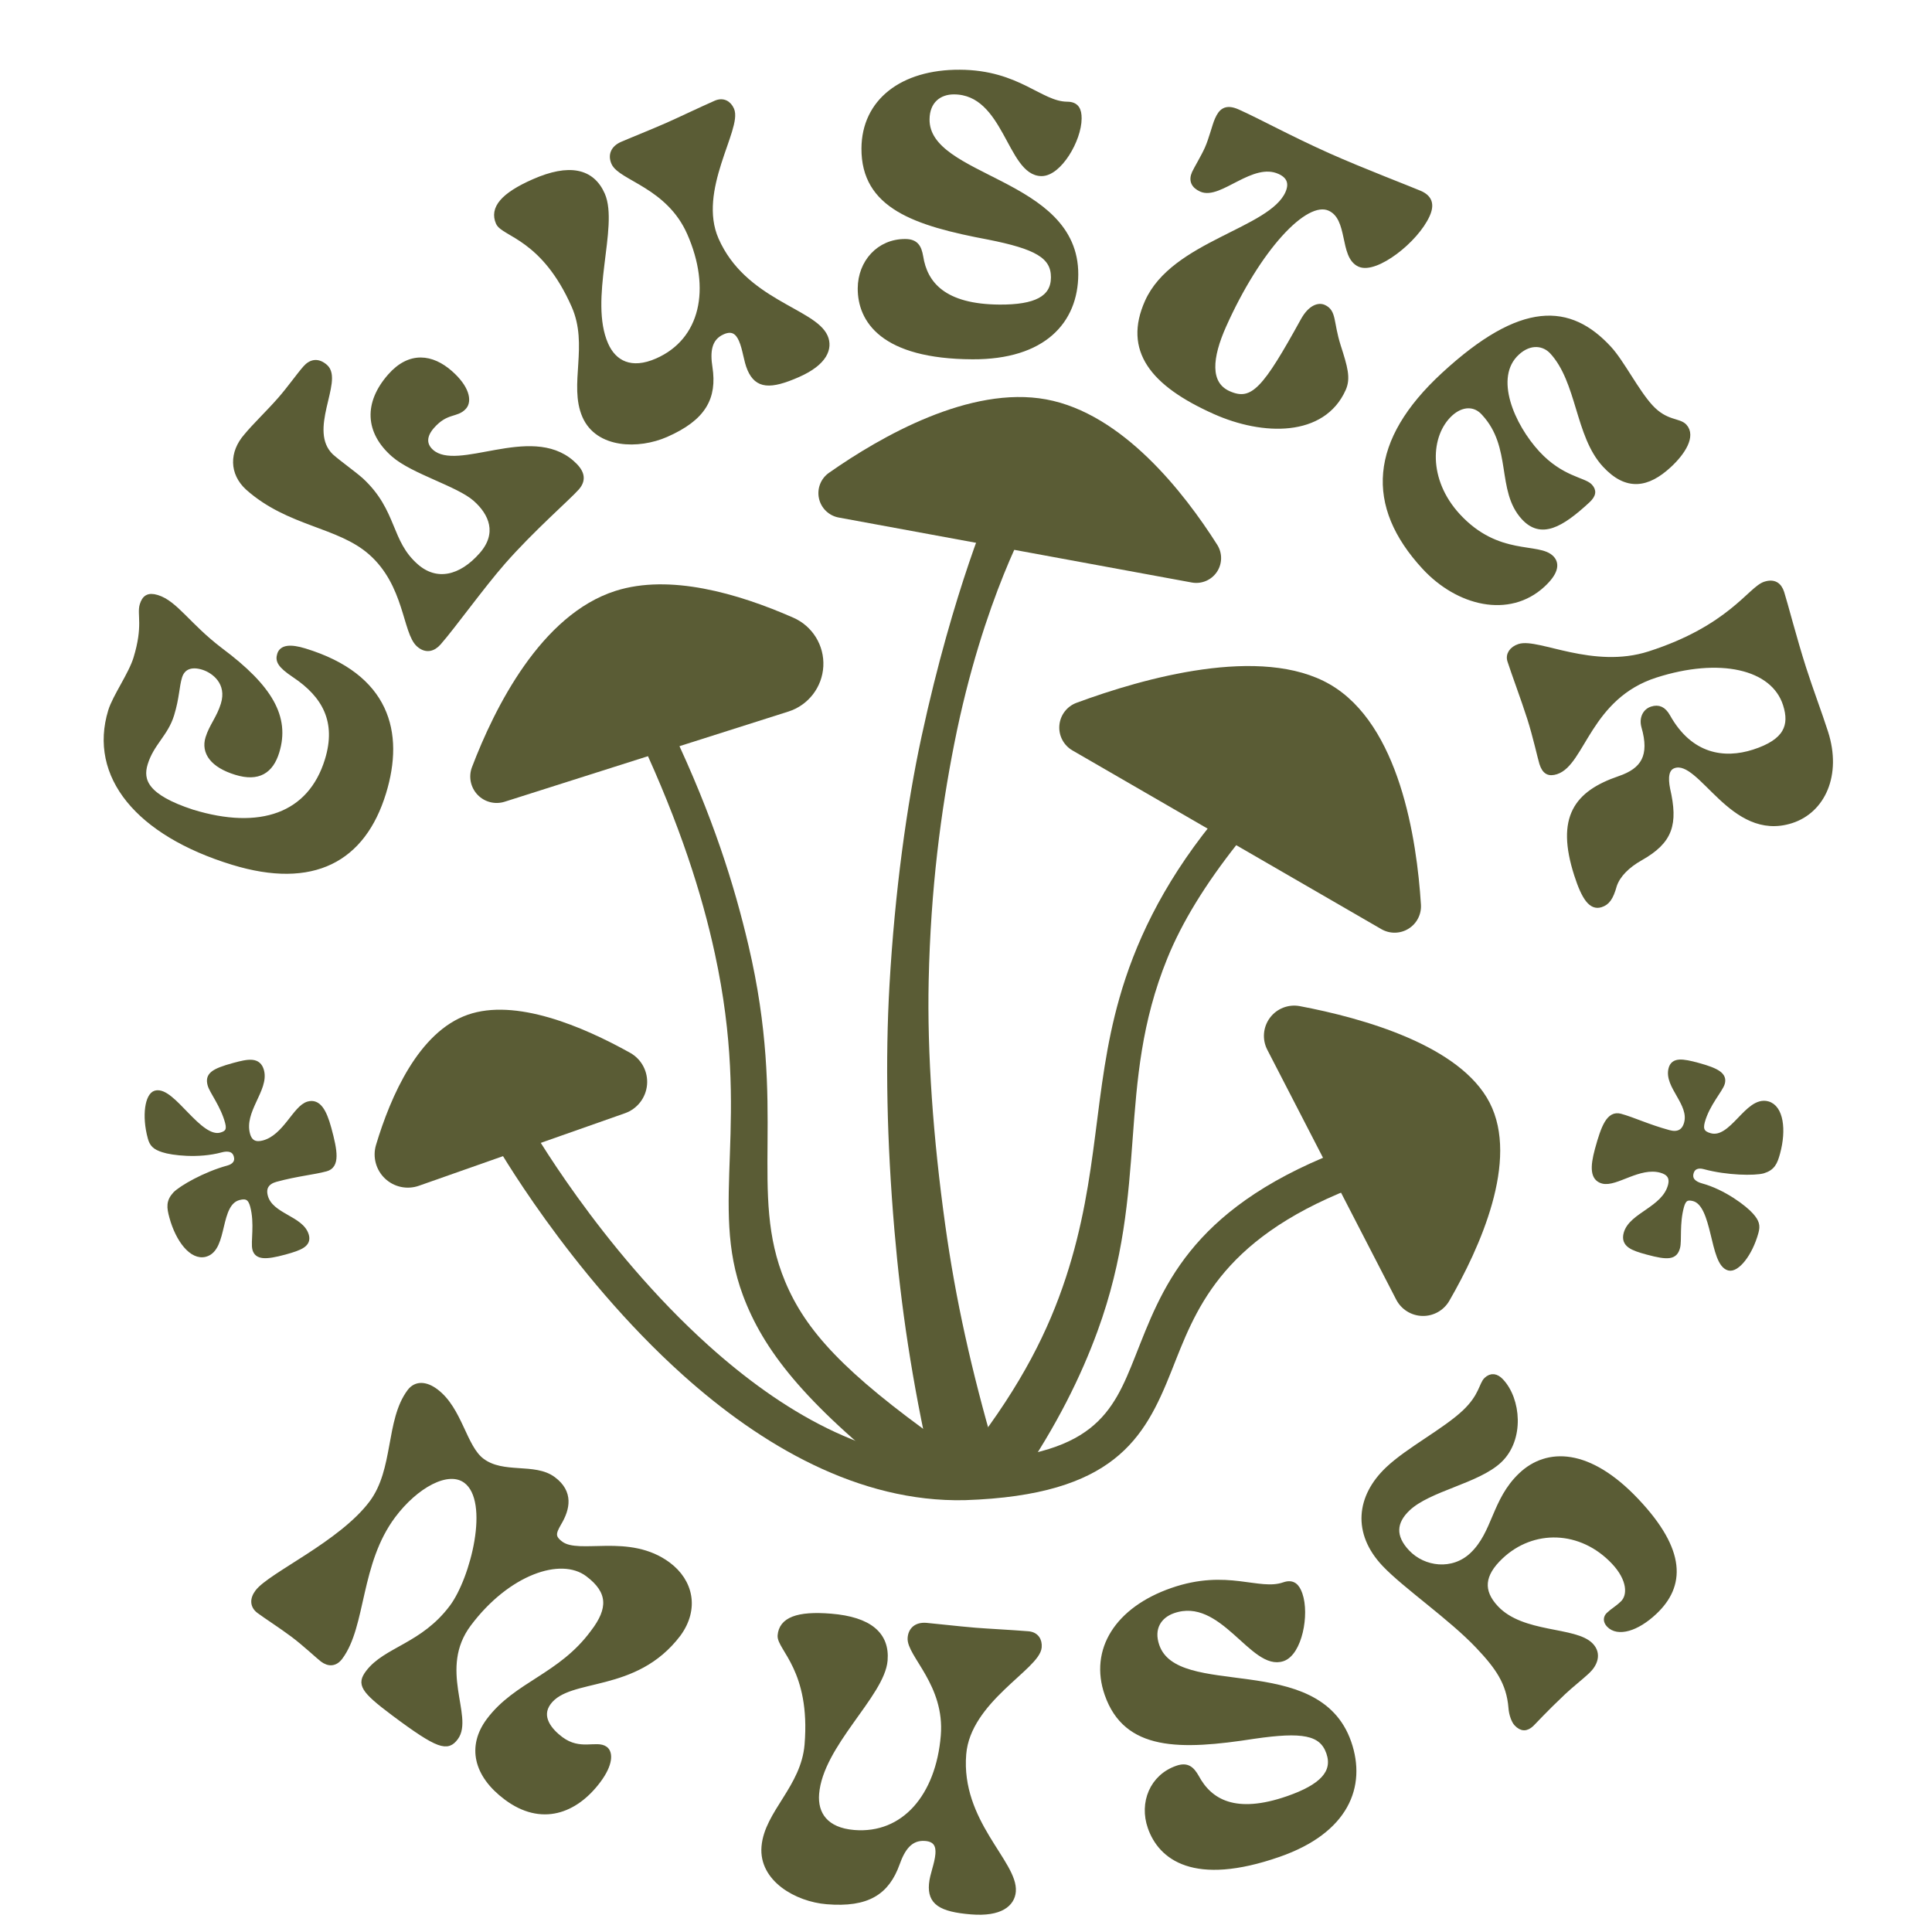
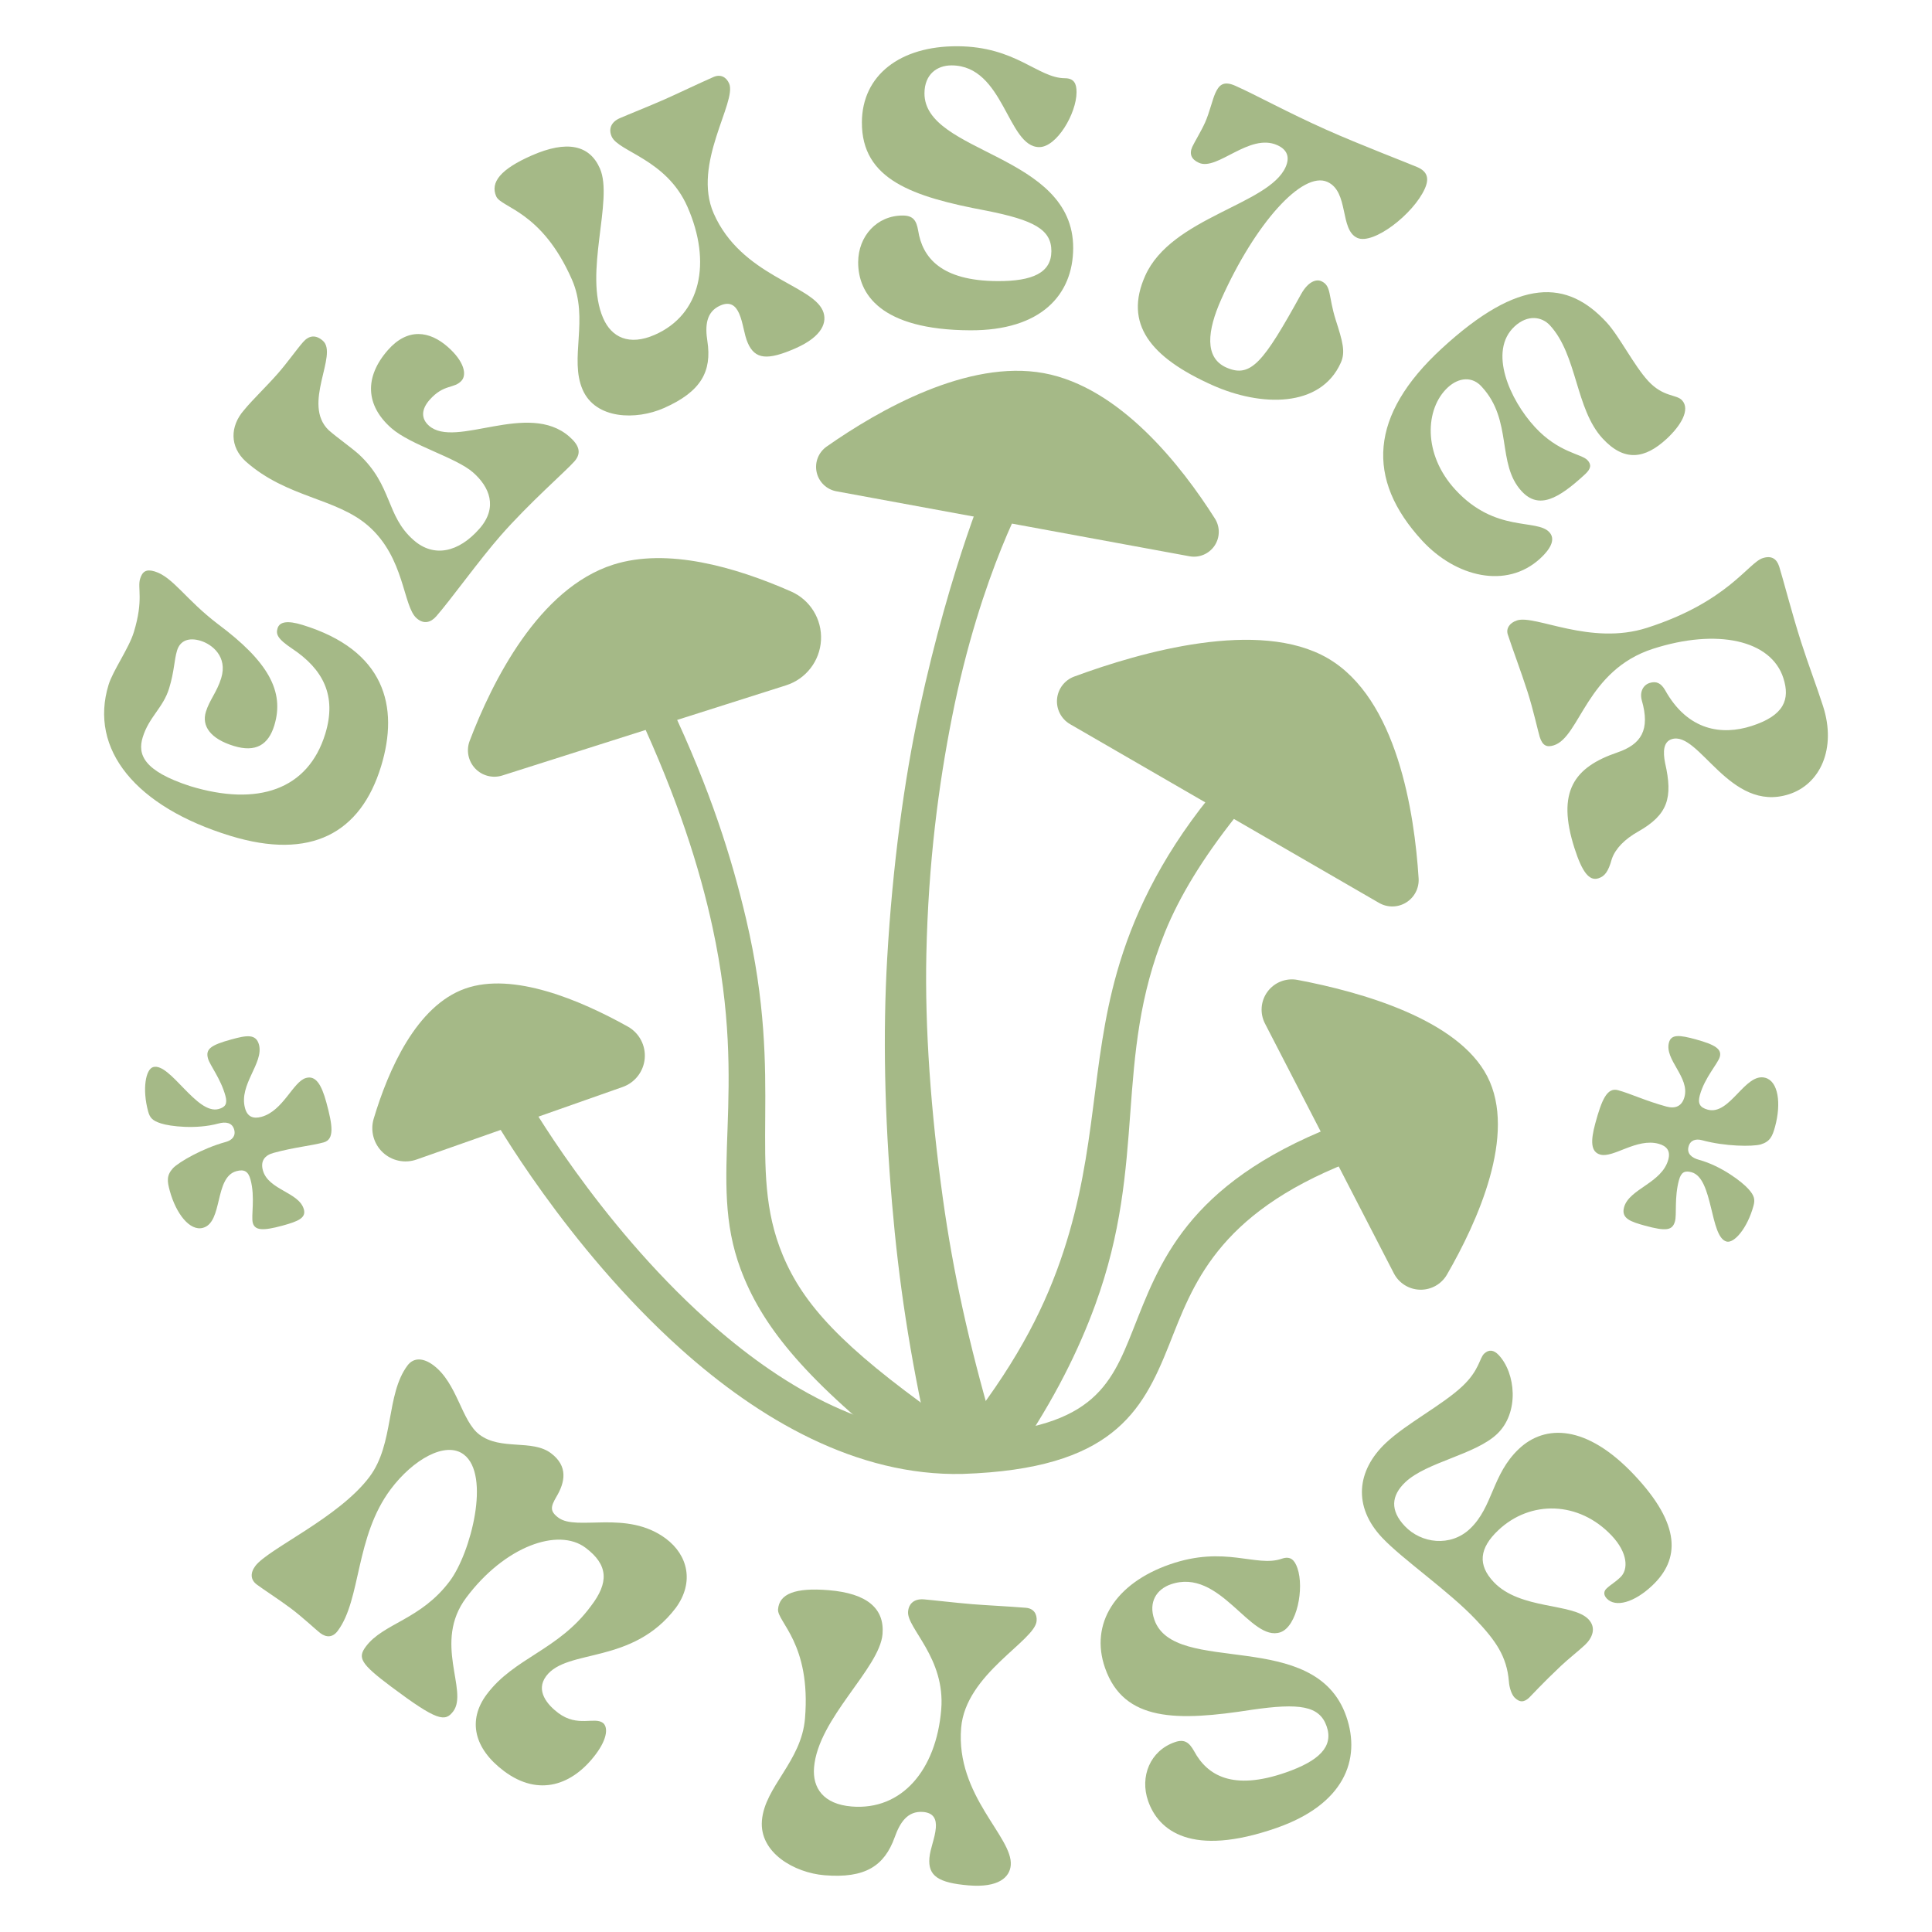
<svg xmlns="http://www.w3.org/2000/svg" width="100%" height="100%" viewBox="0 0 350 350" version="1.1" xml:space="preserve" style="fill-rule:evenodd;clip-rule:evenodd;stroke-linejoin:round;stroke-miterlimit:2;">
  <g id="Expanded--USE-THIS-">
-     <g id="Text">
-       <path d="M34.839,147.158c-8.44,-2.75 -9.516,-5.729 -8.566,-8.833c1.138,-3.709 3.701,-5.325 4.79,-8.883c0.95,-3.103 0.902,-5.105 1.435,-6.846c0.556,-1.817 2.144,-2.407 4.267,-1.757c2.046,0.626 4.934,2.835 3.728,6.772c-0.763,2.491 -2.128,3.977 -2.777,6.096c-0.788,2.572 0.82,4.885 5.056,6.182c4.009,1.228 6.275,-0.23 7.341,-3.71c1.9,-6.205 -1.16,-11.611 -10.188,-18.349c-5.851,-4.439 -8.152,-8.538 -11.479,-9.557c-1.588,-0.486 -2.25,0.056 -2.644,1.343c-0.51,1.665 0.669,3.763 -1.139,9.666c-0.905,2.95 -3.784,6.951 -4.572,9.524c-3.595,11.74 4.97,22.136 22.077,27.375c14.538,4.452 23.574,-0.472 27.285,-12.59c3.336,-10.897 0.661,-21.068 -14.256,-25.636c-2.647,-0.81 -4.118,-0.599 -4.489,0.612c-0.324,1.059 -0.079,1.879 2.668,3.714c5.505,3.671 8.105,8.44 5.974,15.402c-3.108,10.15 -12.256,13.227 -24.511,9.475Z" style="fill:#5a5c35;fill-rule:nonzero;stroke:#5a5c35;stroke-width:1px;" />
-       <path d="M44.64,79.032c-2.608,2.974 -2.59,6.676 0.275,9.293c7.445,6.633 16.415,6.602 22.25,11.718c6.61,5.796 6.231,14.518 8.728,16.708c1.306,1.145 2.572,0.781 3.563,-0.35c2.61,-2.976 7.796,-10.212 11.661,-14.62c5.22,-5.953 11.851,-11.714 13.364,-13.439c1.408,-1.607 0.754,-3.022 -0.913,-4.483c-7.495,-6.573 -20.606,2.252 -25.429,-1.977c-1.489,-1.306 -1.376,-2.996 0.085,-4.663c2.612,-2.979 4.473,-1.978 5.83,-3.525c0.939,-1.071 0.501,-3.454 -2.533,-6.114c-3.271,-2.868 -7.237,-3.504 -10.836,0.601c-4.281,4.882 -4.053,10.021 0.645,14.141c3.511,3.081 11.682,5.294 14.779,8.009c2.977,2.611 4.568,6.323 1.173,10.195c-3.76,4.288 -8.239,5.312 -11.931,2.075c-5.062,-4.439 -3.79,-9.854 -9.942,-15.565c-1.606,-1.408 -3.837,-2.943 -5.443,-4.351c-4.909,-4.726 1.8,-13.699 -1.057,-16.204c-1.31,-1.148 -2.532,-0.955 -3.576,0.236c-1.202,1.37 -2.844,3.723 -4.567,5.688c-2.141,2.442 -4.573,4.735 -6.126,6.627Z" style="fill:#5a5c35;fill-rule:nonzero;stroke:#5a5c35;stroke-width:1px;" />
-       <path d="M96.735,32.924c-5.644,2.481 -7.534,4.869 -6.42,7.405c0.924,2.101 8.237,2.604 13.715,15.067c3.154,7.173 -0.533,14.328 1.951,19.979c2.358,5.364 9.686,5.513 14.681,3.317c6.815,-2.996 8.737,-6.692 7.909,-12.118c-0.429,-2.749 -0.265,-5.327 2.345,-6.475c1.813,-0.797 2.797,0.067 3.402,1.443c0.762,1.733 0.875,3.759 1.576,5.353c1.306,2.971 3.562,3.189 8.632,0.961c4.925,-2.165 5.835,-4.813 4.943,-6.842c-2.068,-4.705 -14.785,-6.29 -19.756,-17.595c-3.95,-8.987 4.262,-20.207 2.797,-23.541c-0.51,-1.16 -1.545,-1.743 -2.849,-1.169c-2.754,1.211 -6.753,3.131 -8.782,4.023c-2.892,1.271 -6.865,2.855 -8.17,3.429c-1.667,0.733 -2.051,2.026 -1.477,3.33c1.21,2.754 9.937,4.106 13.729,12.731c4.428,10.074 2.434,19.511 -5.904,23.177c-4.713,2.072 -7.858,0.428 -9.355,-2.979c-3.602,-8.193 1.914,-21.426 -0.602,-27.15c-1.879,-4.275 -5.985,-5.151 -12.365,-2.346Z" style="fill:#5a5c35;fill-rule:nonzero;stroke:#5a5c35;stroke-width:1px;" />
-       <path d="M173.878,13.131c-10.449,-0.049 -17.277,5.292 -17.317,13.765c-0.049,10.373 9.111,13.505 22.561,16.024c8.545,1.704 11.785,3.382 11.766,7.341c-0.019,3.88 -3.353,5.448 -9.768,5.418c-10.217,-0.049 -13.602,-4.262 -14.369,-9.175c-0.309,-1.744 -0.858,-2.697 -2.756,-2.706c-4.746,-0.022 -8.086,3.763 -8.109,8.435c-0.027,5.698 3.976,12.281 20.281,12.358c12.91,0.062 18.632,-6.475 18.672,-14.865c0.082,-17.184 -26.994,-17.075 -26.942,-28.082c0.016,-3.405 2.242,-5.057 4.935,-5.044c9.504,0.045 10.067,14.776 15.849,14.804c3.165,0.011 6.749,-6.063 6.767,-9.939c0.008,-1.582 -0.463,-2.533 -2.121,-2.541c-4.904,-0.033 -8.837,-5.742 -19.449,-5.793Z" style="fill:#5a5c35;fill-rule:nonzero;stroke:#5a5c35;stroke-width:1px;" />
-       <path d="M240.88,37.704c3.975,1.777 2.184,8.696 5.436,10.149c2.891,1.293 10.162,-4.305 12.227,-8.926c0.839,-1.876 0.431,-3.098 -1.304,-3.873c-1.301,-0.581 -10.558,-4.122 -16.557,-6.803c-7.153,-3.197 -12.637,-6.244 -16.465,-7.955c-2.24,-1.001 -3.013,-0.048 -3.658,1.396c-0.484,1.082 -1.05,3.513 -1.825,5.248c-0.679,1.518 -2.002,3.702 -2.325,4.425c-0.582,1.302 -0.15,2.275 1.223,2.889c3.323,1.485 9.116,-5.467 14.172,-3.207c1.805,0.806 2.325,2.166 1.517,3.974c-3.069,6.868 -20.685,9.056 -25.435,19.683c-3.877,8.675 0.853,14.767 12.195,19.836c8.746,3.909 19.561,4.157 23.244,-4.084c0.872,-1.952 0.33,-3.843 -0.94,-7.793c-1.357,-4.336 -0.726,-6.136 -2.605,-6.975c-0.868,-0.388 -2.34,-0.005 -3.655,2.356c-6.803,12.312 -9.084,15.282 -13.565,13.279c-3.976,-1.776 -3.443,-6.656 -0.89,-12.367c6.171,-13.808 14.729,-23.255 19.21,-21.252Z" style="fill:#5a5c35;fill-rule:nonzero;stroke:#5a5c35;stroke-width:1px;" />
-       <path d="M258.067,102.705c6.067,6.575 15.272,8.853 21.38,3.217c2.213,-2.042 2.671,-3.649 1.651,-4.755c-2.308,-2.502 -9.761,0.174 -17.008,-7.681c-5.959,-6.459 -5.509,-14.737 -1.378,-18.549c2.038,-1.88 4.508,-2.005 6.168,-0.09c5.631,6.115 2.633,13.944 7.196,18.89c3.114,3.375 6.664,1.391 11.489,-3.061c1.165,-1.074 1.138,-1.804 0.441,-2.56c-1.074,-1.164 -5.215,-1.329 -9.51,-5.984c-4.563,-4.945 -8.519,-13.79 -3.687,-18.249c2.387,-2.202 4.948,-1.764 6.397,-0.193c4.989,5.415 4.601,15.144 9.54,20.497c3.973,4.305 7.694,3.672 11.59,0.078c2.557,-2.36 4.357,-5.313 2.8,-7c-1.02,-1.105 -3.395,-0.53 -6.133,-3.497c-2.577,-2.793 -5.221,-8.108 -7.53,-10.61c-7.086,-7.681 -15.733,-8.307 -29.933,4.795c-12.975,11.972 -13.78,23.58 -3.473,34.752Z" style="fill:#5a5c35;fill-rule:nonzero;stroke:#5a5c35;stroke-width:1px;" />
-       <path d="M322.743,107.399c-0.459,-1.432 -1.403,-2.044 -2.983,-1.537c-2.634,0.844 -6.344,7.937 -20.969,12.627c-10.252,3.288 -20.227,-2.409 -23.544,-1.346c-1.357,0.435 -2.02,1.479 -1.681,2.535c0.749,2.337 2.425,6.786 3.583,10.397c1.04,3.243 1.945,7.361 2.211,8.191c0.508,1.584 1.281,1.919 2.562,1.508c4.75,-1.523 5.862,-13.609 17.999,-17.501c11.534,-3.699 21.35,-1.606 23.576,5.333c1.233,3.847 0.174,6.765 -5.782,8.675c-5.352,1.716 -11.527,0.868 -15.625,-6.468c-0.76,-1.331 -1.631,-1.716 -2.837,-1.329c-1.131,0.362 -1.821,1.58 -1.414,3.111c1.564,5.396 -0.093,8.004 -4.442,9.481c-7.791,2.665 -11.043,7.043 -7.734,17.363c1.378,4.296 2.661,5.963 4.319,5.431c1.131,-0.363 1.791,-1.156 2.444,-3.527c0.647,-1.871 2.344,-3.578 4.738,-4.927c5.419,-3.067 6.355,-6.109 4.902,-12.455c-0.403,-2.034 -0.31,-3.818 1.198,-4.301c4.978,-1.587 10.462,13.439 21.242,9.982c5.653,-1.813 8.649,-8.257 6.185,-15.941c-1.161,-3.619 -2.645,-7.469 -3.975,-11.617c-1.669,-5.205 -3.369,-11.8 -3.973,-13.685Z" style="fill:#5a5c35;fill-rule:nonzero;stroke:#5a5c35;stroke-width:1px;" />
-       <path d="M42.846,209.404c0.314,1.149 -0.381,1.914 -1.526,2.226c-4.201,1.145 -8.452,3.614 -9.542,4.73c-1.202,1.311 -1.085,2.344 -0.607,4.098c1.145,4.201 3.651,7.374 6.019,6.729c3.666,-0.999 2.015,-9.165 6.063,-10.268c1.452,-0.396 2.153,0.069 2.548,1.521c0.875,3.208 0.083,6.624 0.416,7.846c0.374,1.375 1.798,1.479 5.378,0.503c2.903,-0.791 4.291,-1.416 3.875,-2.943c-0.853,-3.132 -6.45,-3.494 -7.428,-7.084c-0.458,-1.68 0.327,-2.714 1.931,-3.152c3.819,-1.04 6.79,-1.276 9.082,-1.901c1.986,-0.541 1.626,-3.065 0.483,-7.26c-0.875,-3.21 -1.909,-4.895 -3.666,-4.416c-2.367,0.645 -4.118,5.963 -8.09,7.046c-1.451,0.395 -2.536,0.027 -2.972,-1.574c-1.166,-4.277 3.438,-8.156 2.523,-11.515c-0.541,-1.985 -2.263,-1.68 -4.936,-0.951c-3.886,1.059 -4.754,1.787 -4.297,3.467c0.334,1.223 2.305,3.64 3.159,6.771c0.395,1.451 -0.015,2.055 -1.237,2.389c-3.971,1.082 -8.782,-8.438 -11.837,-7.605c-1.375,0.374 -2.028,3.999 -0.925,8.047c0.313,1.145 0.785,1.673 2.312,2.16c1.624,0.539 6.378,1.123 10.426,0.02c1.299,-0.354 2.494,-0.186 2.848,1.116Z" style="fill:#5a5c35;fill-rule:nonzero;stroke:#5a5c35;stroke-width:1px;" />
-       <path d="M87.296,264.664c-3.295,-2.471 -4.001,-9.321 -8.37,-12.589c-1.775,-1.328 -3.548,-1.469 -4.685,0.051c-3.932,5.256 -2.369,14.136 -6.874,20.159c-5.548,7.417 -18.366,13.053 -20.69,16.16c-0.948,1.267 -0.884,2.502 0.258,3.356c1.267,0.948 4.008,2.702 6.159,4.311c2.153,1.611 4.707,4.015 5.341,4.49c1.142,0.854 2.266,0.805 3.166,-0.398c4.265,-5.702 3.138,-17.022 9.59,-25.646c4.032,-5.391 9.936,-8.787 13.234,-6.32c4.947,3.701 1.275,17.866 -2.52,22.939c-5.264,7.038 -12.025,7.613 -15.2,11.857c-1.516,2.027 -1.024,3.087 4.614,7.305c8.303,6.21 9.743,6.399 11.212,4.435c2.796,-3.738 -3.723,-12.468 2.347,-20.582c6.973,-9.322 16.664,-12.754 21.612,-9.053c4.181,3.128 4.245,6.341 0.956,10.606c-5.866,7.974 -13.871,9.305 -18.849,15.959c-3.507,4.688 -2.316,9.827 3.133,13.903c6.34,4.743 12.461,2.505 16.632,-3.07c2.228,-2.979 2.163,-5.006 1.276,-5.669c-1.523,-1.139 -4.577,0.829 -8.063,-1.779c-1.965,-1.47 -4.201,-4.032 -2.209,-6.696c3.796,-5.073 15.612,-1.97 23.502,-12.385c3.347,-4.607 2.184,-9.527 -1.81,-12.515c-7.092,-5.305 -16.131,-1.29 -19.493,-3.805c-1.586,-1.187 -1.366,-2.01 -0.37,-3.738c1.596,-2.665 2.192,-5.577 -0.971,-7.943c-3.423,-2.561 -9.058,-0.449 -12.928,-3.343Z" style="fill:#5a5c35;fill-rule:nonzero;stroke:#5a5c35;stroke-width:1px;" />
-       <path d="M150.545,292.831c-6.144,-0.508 -8.944,0.691 -9.172,3.452c-0.189,2.288 6.001,6.214 4.881,19.782c-0.645,7.809 -7.295,12.343 -7.803,18.496c-0.482,5.839 5.89,9.46 11.327,9.909c7.42,0.613 10.871,-1.722 12.728,-6.886c0.932,-2.622 2.304,-4.811 5.146,-4.576c1.973,0.163 2.428,1.391 2.304,2.889c-0.156,1.887 -1.022,3.722 -1.165,5.457c-0.267,3.234 1.613,4.501 7.132,4.957c5.362,0.443 7.423,-1.452 7.606,-3.661c0.422,-5.121 -10.004,-12.573 -8.988,-24.881c0.808,-9.784 13.374,-15.737 13.673,-19.366c0.104,-1.262 -0.528,-2.268 -1.948,-2.385c-2.998,-0.247 -7.428,-0.464 -9.638,-0.647c-3.148,-0.26 -7.395,-0.759 -8.816,-0.876c-1.816,-0.15 -2.769,0.804 -2.886,2.224c-0.247,2.998 6.782,8.344 6.006,17.733c-0.905,10.967 -7.154,18.315 -16.231,17.566c-5.131,-0.424 -7.113,-3.367 -6.807,-7.076c0.736,-8.92 11.891,-17.926 12.405,-24.158c0.384,-4.654 -2.808,-7.38 -9.754,-7.953Z" style="fill:#5a5c35;fill-rule:nonzero;stroke:#5a5c35;stroke-width:1px;" />
-       <path d="M212.344,288.155c-9.868,3.436 -14.525,10.748 -11.739,18.749c3.411,9.797 13.092,9.697 26.612,7.589c8.624,-1.243 12.238,-0.74 13.54,2.999c1.276,3.665 -1.345,6.254 -7.403,8.364c-9.649,3.359 -14.245,0.515 -16.607,-3.861c-0.871,-1.541 -1.707,-2.257 -3.499,-1.632c-4.482,1.56 -6.37,6.242 -4.834,10.654c1.874,5.382 7.842,10.254 23.241,4.892c12.191,-4.245 15.407,-12.315 12.648,-20.239c-5.65,-16.228 -31.141,-7.1 -34.761,-17.495c-1.119,-3.216 0.428,-5.515 2.971,-6.401c8.976,-3.125 14.417,10.576 19.878,8.675c2.988,-1.044 4.342,-7.965 3.068,-11.626c-0.521,-1.494 -1.281,-2.234 -2.848,-1.689c-4.634,1.603 -10.245,-2.469 -20.267,1.021Z" style="fill:#5a5c35;fill-rule:nonzero;stroke:#5a5c35;stroke-width:1px;" />
-       <path d="M266.713,281.716c-3.512,3.318 -8.814,2.665 -11.805,-0.5c-2.67,-2.826 -2.483,-5.51 0.108,-7.957c3.856,-3.645 12.634,-4.964 16.606,-8.717c4.082,-3.862 3.39,-11.043 0.293,-14.32c-0.869,-0.92 -1.761,-1.058 -2.624,-0.243c-0.862,0.815 -0.868,2.996 -3.916,5.876c-3.627,3.427 -10.161,6.774 -13.903,10.309c-5.296,5.005 -5.981,11.527 -0.654,17.165c3.757,3.975 12.046,9.635 16.994,14.871c3.534,3.74 5.581,6.598 5.957,11.145c0.077,1.234 0.547,2.423 0.982,2.884c0.925,0.978 1.765,0.946 2.686,0.076c0.46,-0.435 2.26,-2.449 5.765,-5.761c1.322,-1.249 3.263,-2.77 4.356,-3.804c1.324,-1.251 2.105,-3.077 0.637,-4.631c-2.828,-2.992 -12.387,-1.692 -17.172,-6.755c-2.936,-3.108 -2.626,-6.124 0.828,-9.388c5.814,-5.494 14.603,-5.303 20.53,0.969c2.942,3.113 3.08,6.142 1.584,7.557c-1.094,1.033 -1.66,1.241 -2.523,2.057c-0.461,0.435 -0.592,1.104 0.059,1.793c1.574,1.665 4.958,0.75 8.239,-2.351c5.002,-4.726 5.294,-10.981 -3.299,-20.076c-8.643,-9.146 -16.143,-9.136 -20.858,-4.681c-4.893,4.624 -4.668,10.511 -8.87,14.482Z" style="fill:#5a5c35;fill-rule:nonzero;stroke:#5a5c35;stroke-width:1px;" />
-       <path d="M306.321,212.459c0.313,-1.149 1.299,-1.456 2.445,-1.144c4.201,1.145 9.116,1.174 10.623,0.765c1.7,-0.519 2.123,-1.469 2.601,-3.223c1.145,-4.2 0.596,-8.207 -1.772,-8.852c-3.666,-0.999 -6.387,6.875 -10.435,5.772c-1.451,-0.396 -1.819,-1.153 -1.424,-2.604c0.875,-3.208 3.291,-5.75 3.624,-6.972c0.374,-1.374 -0.799,-2.187 -4.38,-3.162c-2.902,-0.792 -4.416,-0.958 -4.832,0.57c-0.854,3.131 3.785,6.283 2.807,9.873c-0.458,1.68 -1.659,2.173 -3.263,1.736c-3.819,-1.041 -6.5,-2.346 -8.791,-2.97c-1.986,-0.541 -2.957,1.817 -4.1,6.012c-0.875,3.209 -0.839,5.186 0.917,5.664c2.368,0.646 6.575,-3.049 10.547,-1.966c1.451,0.395 2.199,1.263 1.763,2.864c-1.166,4.277 -7.102,5.284 -8.017,8.643c-0.541,1.985 1.098,2.596 3.771,3.324c3.886,1.059 5.004,0.872 5.461,-0.808c0.334,-1.223 -0.139,-4.306 0.714,-7.437c0.396,-1.451 1.056,-1.764 2.278,-1.431c3.971,1.083 3.286,11.727 6.341,12.56c1.375,0.374 3.777,-2.417 4.88,-6.466c0.312,-1.145 0.173,-1.84 -0.896,-3.034c-1.126,-1.288 -4.926,-4.204 -8.974,-5.307c-1.299,-0.354 -2.243,-1.105 -1.888,-2.407Z" style="fill:#5a5c35;fill-rule:nonzero;stroke:#5a5c35;stroke-width:1px;" />
-     </g>
-     <g id="Mushrooms">
-       <path d="M150.167,85.661c-1.48,1.042 -2.19,2.869 -1.802,4.637c0.387,1.768 1.797,3.131 3.577,3.458c16.175,2.977 48.063,8.844 63.963,11.77c1.756,0.323 3.536,-0.423 4.537,-1.902c1,-1.479 1.031,-3.409 0.077,-4.919c-6.017,-9.493 -17.177,-23.808 -30.998,-26.351c-13.767,-2.533 -29.882,6.666 -39.354,13.307Z" style="fill:#5a5c35;" />
-       <path d="M85.504,138.976c-0.652,1.717 -0.265,3.656 0.997,4.99c1.262,1.335 3.176,1.829 4.927,1.273c12.322,-3.916 34.919,-11.097 51.393,-16.333c3.612,-1.147 6.134,-4.413 6.332,-8.197c0.198,-3.785 -1.97,-7.295 -5.443,-8.813c-10.111,-4.443 -22.41,-7.962 -32.185,-4.856c-13.535,4.302 -21.94,21.214 -26.021,31.936Z" style="fill:#5a5c35;" />
-       <path d="M195.018,127.322c-1.738,0.644 -2.947,2.233 -3.104,4.08c-0.157,1.846 0.766,3.617 2.37,4.545c14.163,8.194 42.537,24.608 55.963,32.376c1.525,0.882 3.413,0.855 4.912,-0.072c1.499,-0.927 2.367,-2.602 2.259,-4.362c-0.751,-11.9 -3.895,-32.617 -16.49,-39.904c-12.425,-7.187 -33.771,-1.146 -45.91,3.337Z" style="fill:#5a5c35;" />
-       <path d="M235.462,182.269c-2.059,-0.384 -4.157,0.438 -5.406,2.118c-1.25,1.681 -1.434,3.926 -0.474,5.788c6.334,12.276 17.285,33.5 23.349,45.253c0.919,1.782 2.736,2.92 4.74,2.968c2.004,0.049 3.875,-0.999 4.88,-2.734c5.527,-9.571 12.722,-25.415 7.305,-35.914c-5.339,-10.347 -22.813,-15.288 -34.394,-17.479Z" style="fill:#5a5c35;" />
-       <path d="M68.112,207.44c-0.636,2.167 -0.006,4.508 1.633,6.063c1.639,1.554 4.01,2.06 6.141,1.31c10.415,-3.66 26.47,-9.315 37.33,-13.14c2.23,-0.785 3.795,-2.802 4.002,-5.157c0.207,-2.355 -0.982,-4.614 -3.041,-5.776c-8.655,-4.828 -20.791,-9.956 -29.467,-6.9c-8.848,3.117 -13.927,14.685 -16.598,23.6Z" style="fill:#5a5c35;" />
-       <path d="M179.75,90.794c0.389,-0.769 3.499,-0.753 4.269,-0.364c0.769,0.389 3.247,2.089 2.858,2.859c0,-0 -8.76,14.909 -14.004,41.452c-2.414,12.222 -4.271,26.21 -4.633,42.871c-0.29,13.319 0.81,28.577 2.993,44.269c1.872,13.457 4.707,26.259 9.043,41.173c0.645,2.505 -2.166,5.931 -4.672,6.576c-2.505,0.645 -6.256,-1.408 -6.901,-3.913c-3.493,-15.543 -5.487,-28.994 -6.672,-42.879c-1.374,-16.093 -1.667,-30.821 -0.892,-44.381c0.966,-16.893 3.126,-32.606 5.797,-44.97c5.826,-26.969 12.814,-42.693 12.814,-42.693Z" style="fill:#5a5c35;" />
-       <path d="M219.486,149.211c0.537,-0.675 2.388,-0.028 3.063,0.509c0.675,0.537 2.197,2.389 1.66,3.064c-5.88,7.44 -10.075,14.282 -12.739,20.835c-9.402,23.119 -3.129,41.472 -12.626,67.485c-2.994,8.201 -7.366,17.113 -14.153,27.059c-1.183,1.628 -5.308,1.772 -6.936,0.59c-1.628,-1.183 -2.857,-4.658 -1.674,-6.286c9.073,-11.768 13.887,-21.507 17.009,-31.024c6.128,-18.681 4.898,-33.751 9.696,-50.61c2.737,-9.617 7.572,-20.26 16.7,-31.622Z" style="fill:#5a5c35;" />
-       <path d="M116.033,134.02c-0.366,-0.781 0.838,-2.688 1.618,-3.055c0.781,-0.366 3.773,0.634 4.139,1.415c7.398,15.602 11.226,27.938 13.789,38.834c7.105,30.208 -0.066,44.823 6.645,60.921c3.723,8.93 10.675,16.52 28.202,29.016c1.61,1.206 1.721,5.229 0.514,6.839c-1.207,1.61 -5.663,1.457 -7.273,0.25c-18.184,-14.318 -25.428,-23.811 -29.068,-33.556c-6.2,-16.602 1.578,-31.133 -5.099,-61.95c-2.329,-10.753 -6.316,-23.321 -13.467,-38.714Z" style="fill:#5a5c35;" />
-       <path d="M89.55,206.812c-0.963,-1.701 -0.364,-3.864 1.338,-4.827c1.701,-0.962 3.864,-0.363 4.826,1.339c0,-0 12.798,22.611 32.703,40.483c12.896,11.579 28.789,21.268 46.197,20.88c11.544,-0.382 18.388,-2.454 22.812,-5.908c4.321,-3.374 6.212,-7.991 8.224,-13.051c4.764,-11.979 9.587,-26.373 36.464,-36.981c1.818,-0.717 3.876,0.176 4.594,1.994c0.718,1.819 -0.176,3.877 -1.994,4.595c-23.967,9.459 -28.234,22.328 -32.482,33.01c-2.495,6.272 -5.09,11.834 -10.447,16.016c-5.249,4.098 -13.263,6.956 -26.968,7.406c-0.012,0 -0.024,0.001 -0.036,0.001c-19.191,0.434 -36.872,-9.92 -51.096,-22.691c-20.779,-18.657 -34.135,-42.266 -34.135,-42.266Z" style="fill:#5a5c35;" />
+     <g id="Logo">
+       <g id="Text">
+         <path d="M34.418,142.404c-8.44,-2.75 -9.516,-5.729 -8.566,-8.832c1.138,-3.709 3.701,-5.325 4.79,-8.883c0.95,-3.104 0.902,-5.106 1.435,-6.847c0.556,-1.816 2.145,-2.406 4.267,-1.757c2.046,0.627 4.934,2.836 3.728,6.772c-0.763,2.492 -2.128,3.977 -2.777,6.096c-0.788,2.573 0.82,4.886 5.056,6.183c4.009,1.228 6.275,-0.23 7.341,-3.711c1.9,-6.205 -1.16,-11.611 -10.188,-18.348c-5.851,-4.44 -8.152,-8.538 -11.479,-9.557c-1.588,-0.486 -2.25,0.056 -2.644,1.342c-0.51,1.665 0.669,3.764 -1.139,9.666c-0.905,2.951 -3.784,6.952 -4.572,9.525c-3.595,11.74 4.97,22.136 22.077,27.374c14.539,4.452 23.574,-0.471 27.285,-12.59c3.337,-10.896 0.661,-21.067 -14.256,-25.635c-2.647,-0.811 -4.118,-0.599 -4.489,0.611c-0.324,1.06 -0.079,1.88 2.668,3.714c5.505,3.672 8.106,8.441 5.974,15.402c-3.108,10.151 -12.256,13.228 -24.511,9.475Z" style="fill:#a5b987;fill-rule:nonzero;" />
+         <path d="M44.219,74.279c-2.608,2.974 -2.59,6.675 0.275,9.292c7.445,6.634 16.415,6.602 22.25,11.719c6.61,5.796 6.231,14.518 8.728,16.707c1.306,1.146 2.572,0.781 3.563,-0.35c2.61,-2.976 7.796,-10.212 11.661,-14.619c5.22,-5.954 11.851,-11.715 13.364,-13.44c1.408,-1.606 0.754,-3.021 -0.913,-4.483c-7.495,-6.572 -20.606,2.253 -25.429,-1.977c-1.489,-1.305 -1.376,-2.996 0.085,-4.662c2.612,-2.979 4.474,-1.978 5.83,-3.525c0.939,-1.071 0.501,-3.454 -2.533,-6.114c-3.271,-2.868 -7.237,-3.505 -10.836,0.6c-4.281,4.883 -4.053,10.022 0.646,14.141c3.51,3.081 11.681,5.295 14.778,8.01c2.978,2.611 4.568,6.323 1.173,10.195c-3.76,4.288 -8.239,5.312 -11.931,2.074c-5.062,-4.438 -3.789,-9.854 -9.942,-15.565c-1.606,-1.408 -3.837,-2.943 -5.443,-4.351c-4.909,-4.726 1.8,-13.698 -1.057,-16.203c-1.31,-1.149 -2.532,-0.956 -3.576,0.235c-1.201,1.37 -2.843,3.723 -4.567,5.689c-2.141,2.441 -4.573,4.734 -6.126,6.627Z" style="fill:#a5b987;fill-rule:nonzero;" />
+         <path d="M96.314,28.17c-5.644,2.481 -7.534,4.869 -6.42,7.405c0.924,2.101 8.237,2.605 13.715,15.068c3.154,7.173 -0.533,14.327 1.952,19.979c2.357,5.364 9.685,5.512 14.68,3.317c6.815,-2.996 8.737,-6.693 7.91,-12.118c-0.43,-2.749 -0.266,-5.328 2.344,-6.475c1.813,-0.797 2.797,0.066 3.402,1.442c0.762,1.734 0.875,3.759 1.576,5.354c1.306,2.97 3.562,3.189 8.632,0.96c4.925,-2.165 5.835,-4.813 4.943,-6.842c-2.068,-4.704 -14.785,-6.289 -19.755,-17.595c-3.951,-8.986 4.261,-20.207 2.796,-23.54c-0.51,-1.16 -1.545,-1.743 -2.849,-1.169c-2.754,1.21 -6.753,3.13 -8.782,4.022c-2.892,1.272 -6.865,2.856 -8.17,3.43c-1.667,0.733 -2.051,2.025 -1.477,3.33c1.21,2.754 9.938,4.106 13.729,12.73c4.428,10.074 2.434,19.512 -5.904,23.177c-4.713,2.072 -7.858,0.428 -9.355,-2.978c-3.602,-8.194 1.914,-21.426 -0.602,-27.151c-1.879,-4.275 -5.984,-5.15 -12.365,-2.346Z" style="fill:#a5b987;fill-rule:nonzero;" />
+         <path d="M173.457,8.378c-10.449,-0.05 -17.277,5.292 -17.317,13.764c-0.049,10.374 9.111,13.506 22.561,16.025c8.545,1.703 11.785,3.382 11.766,7.341c-0.019,3.88 -3.353,5.448 -9.768,5.417c-10.216,-0.048 -13.602,-4.261 -14.369,-9.175c-0.308,-1.743 -0.858,-2.696 -2.756,-2.705c-4.746,-0.023 -8.086,3.762 -8.109,8.434c-0.027,5.699 3.977,12.281 20.281,12.359c12.91,0.061 18.632,-6.475 18.672,-14.866c0.082,-17.183 -26.994,-17.074 -26.942,-28.081c0.016,-3.405 2.242,-5.057 4.935,-5.045c9.504,0.046 10.067,14.777 15.849,14.805c3.165,0.011 6.749,-6.063 6.767,-9.939c0.008,-1.582 -0.463,-2.534 -2.121,-2.541c-4.904,-0.033 -8.836,-5.743 -19.449,-5.793Z" style="fill:#a5b987;fill-rule:nonzero;" />
+         <path d="M240.459,32.951c3.975,1.776 2.184,8.695 5.436,10.149c2.891,1.292 10.162,-4.305 12.227,-8.926c0.839,-1.877 0.431,-3.098 -1.304,-3.873c-1.301,-0.582 -10.558,-4.122 -16.557,-6.804c-7.153,-3.197 -12.637,-6.244 -16.465,-7.954c-2.24,-1.001 -3.013,-0.048 -3.658,1.395c-0.484,1.083 -1.05,3.514 -1.825,5.249c-0.679,1.518 -2.002,3.702 -2.325,4.425c-0.582,1.301 -0.15,2.275 1.223,2.888c3.323,1.485 9.116,-5.466 14.172,-3.207c1.805,0.807 2.325,2.167 1.517,3.974c-3.069,6.868 -20.685,9.056 -25.435,19.684c-3.877,8.674 0.853,14.767 12.195,19.836c8.746,3.909 19.561,4.157 23.244,-4.085c0.872,-1.952 0.33,-3.842 -0.94,-7.792c-1.357,-4.336 -0.726,-6.136 -2.605,-6.976c-0.868,-0.387 -2.339,-0.004 -3.655,2.357c-6.803,12.311 -9.084,15.282 -13.565,13.279c-3.975,-1.777 -3.442,-6.656 -0.89,-12.367c6.171,-13.809 14.729,-23.255 19.21,-21.252Z" style="fill:#a5b987;fill-rule:nonzero;" />
+         <path d="M257.646,97.951c6.067,6.575 15.272,8.854 21.38,3.218c2.213,-2.042 2.671,-3.65 1.651,-4.755c-2.308,-2.502 -9.761,0.173 -17.008,-7.681c-5.959,-6.459 -5.509,-14.737 -1.378,-18.549c2.038,-1.88 4.508,-2.005 6.168,-0.09c5.631,6.114 2.633,13.944 7.196,18.89c3.114,3.374 6.664,1.391 11.489,-3.061c1.165,-1.075 1.138,-1.804 0.441,-2.561c-1.074,-1.163 -5.215,-1.328 -9.509,-5.983c-4.564,-4.946 -8.52,-13.79 -3.688,-18.249c2.388,-2.203 4.948,-1.764 6.397,-0.193c4.989,5.414 4.601,15.143 9.54,20.496c3.973,4.306 7.694,3.673 11.59,0.079c2.557,-2.36 4.357,-5.313 2.8,-7c-1.02,-1.106 -3.395,-0.53 -6.133,-3.498c-2.576,-2.793 -5.221,-8.108 -7.53,-10.61c-7.086,-7.68 -15.733,-8.306 -29.933,4.796c-12.975,11.972 -13.78,23.58 -3.473,34.751Z" style="fill:#a5b987;fill-rule:nonzero;" />
+         <path d="M322.322,102.646c-0.459,-1.432 -1.403,-2.044 -2.983,-1.538c-2.633,0.845 -6.344,7.938 -20.969,12.628c-10.252,3.287 -20.227,-2.41 -23.544,-1.346c-1.357,0.435 -2.02,1.479 -1.681,2.534c0.749,2.337 2.425,6.786 3.583,10.397c1.04,3.244 1.945,7.362 2.211,8.192c0.508,1.584 1.281,1.918 2.562,1.507c4.75,-1.523 5.862,-13.608 17.999,-17.5c11.534,-3.699 21.35,-1.607 23.576,5.333c1.233,3.846 0.174,6.764 -5.782,8.674c-5.352,1.717 -11.527,0.869 -15.625,-6.468c-0.76,-1.331 -1.631,-1.716 -2.837,-1.329c-1.131,0.363 -1.821,1.581 -1.414,3.112c1.564,5.395 -0.093,8.004 -4.442,9.481c-7.791,2.665 -11.043,7.043 -7.734,17.363c1.378,4.295 2.661,5.962 4.319,5.43c1.131,-0.362 1.791,-1.156 2.444,-3.527c0.647,-1.87 2.345,-3.577 4.739,-4.927c5.418,-3.066 6.354,-6.108 4.901,-12.455c-0.403,-2.033 -0.31,-3.817 1.198,-4.301c4.978,-1.587 10.462,13.439 21.242,9.982c5.653,-1.812 8.649,-8.256 6.185,-15.94c-1.161,-3.62 -2.645,-7.469 -3.975,-11.618c-1.669,-5.204 -3.369,-11.799 -3.973,-13.684Z" style="fill:#a5b987;fill-rule:nonzero;" />
+         <path d="M42.426,204.65c0.313,1.149 -0.381,1.914 -1.527,2.227c-4.201,1.145 -8.451,3.614 -9.542,4.73c-1.202,1.311 -1.085,2.343 -0.606,4.097c1.144,4.201 3.65,7.375 6.018,6.73c3.667,-1 2.015,-9.165 6.064,-10.269c1.451,-0.395 2.152,0.07 2.548,1.521c0.874,3.208 0.082,6.624 0.415,7.846c0.375,1.375 1.798,1.48 5.378,0.504c2.903,-0.791 4.291,-1.416 3.875,-2.943c-0.853,-3.132 -6.45,-3.494 -7.428,-7.084c-0.458,-1.68 0.327,-2.715 1.931,-3.152c3.819,-1.041 6.791,-1.276 9.082,-1.901c1.986,-0.541 1.626,-3.066 0.483,-7.261c-0.875,-3.209 -1.909,-4.894 -3.665,-4.416c-2.368,0.646 -4.119,5.964 -8.091,7.047c-1.451,0.395 -2.536,0.027 -2.972,-1.574c-1.166,-4.277 3.438,-8.157 2.523,-11.516c-0.541,-1.985 -2.263,-1.679 -4.936,-0.951c-3.886,1.059 -4.754,1.788 -4.297,3.468c0.334,1.223 2.305,3.639 3.159,6.771c0.395,1.451 -0.014,2.055 -1.237,2.388c-3.971,1.083 -8.781,-8.438 -11.837,-7.605c-1.375,0.375 -2.028,3.999 -0.925,8.047c0.313,1.146 0.785,1.674 2.312,2.16c1.624,0.539 6.378,1.123 10.427,0.02c1.298,-0.354 2.493,-0.186 2.848,1.116Z" style="fill:#a5b987;fill-rule:nonzero;" />
+         <path d="M86.876,259.911c-3.296,-2.472 -4.002,-9.321 -8.371,-12.59c-1.775,-1.327 -3.548,-1.468 -4.685,0.052c-3.932,5.256 -2.369,14.136 -6.874,20.158c-5.548,7.417 -18.366,13.054 -20.69,16.16c-0.948,1.268 -0.883,2.503 0.258,3.357c1.267,0.948 4.009,2.702 6.159,4.311c2.153,1.61 4.707,4.015 5.341,4.489c1.142,0.854 2.266,0.806 3.166,-0.398c4.265,-5.701 3.138,-17.021 9.59,-25.646c4.032,-5.39 9.936,-8.787 13.234,-6.319c4.947,3.7 1.275,17.866 -2.52,22.939c-5.264,7.038 -12.025,7.612 -15.2,11.857c-1.516,2.027 -1.023,3.087 4.615,7.304c8.302,6.211 9.743,6.4 11.212,4.436c2.795,-3.738 -3.724,-12.468 2.346,-20.582c6.973,-9.322 16.664,-12.755 21.612,-9.053c4.181,3.127 4.245,6.34 0.956,10.605c-5.866,7.974 -13.871,9.305 -18.849,15.96c-3.506,4.688 -2.316,9.826 3.133,13.902c6.34,4.743 12.461,2.505 16.632,-3.069c2.228,-2.979 2.163,-5.006 1.276,-5.67c-1.522,-1.138 -4.577,0.83 -8.063,-1.778c-1.965,-1.47 -4.201,-4.033 -2.208,-6.696c3.795,-5.074 15.611,-1.97 23.501,-12.385c3.348,-4.608 2.184,-9.528 -1.81,-12.515c-7.092,-5.306 -16.131,-1.291 -19.493,-3.806c-1.586,-1.186 -1.365,-2.01 -0.37,-3.737c1.596,-2.665 2.192,-5.577 -0.971,-7.943c-3.423,-2.561 -9.058,-0.449 -12.927,-3.343Z" style="fill:#a5b987;fill-rule:nonzero;" />
+         <path d="M150.124,288.077c-6.144,-0.507 -8.944,0.692 -9.172,3.453c-0.189,2.287 6.001,6.213 4.881,19.781c-0.645,7.81 -7.295,12.343 -7.803,18.496c-0.482,5.839 5.89,9.461 11.327,9.91c7.42,0.613 10.871,-1.722 12.728,-6.887c0.932,-2.621 2.305,-4.81 5.146,-4.576c1.973,0.163 2.428,1.392 2.304,2.89c-0.156,1.887 -1.022,3.721 -1.165,5.457c-0.267,3.234 1.613,4.501 7.132,4.957c5.362,0.442 7.423,-1.452 7.606,-3.661c0.422,-5.122 -10.004,-12.573 -8.988,-24.882c0.808,-9.783 13.374,-15.736 13.673,-19.365c0.104,-1.263 -0.527,-2.268 -1.948,-2.385c-2.998,-0.248 -7.428,-0.465 -9.637,-0.647c-3.149,-0.26 -7.396,-0.76 -8.817,-0.877c-1.816,-0.15 -2.769,0.804 -2.886,2.224c-0.247,2.999 6.782,8.345 6.007,17.734c-0.906,10.967 -7.155,18.315 -16.232,17.566c-5.131,-0.424 -7.113,-3.368 -6.807,-7.076c0.736,-8.92 11.891,-17.927 12.405,-24.158c0.384,-4.654 -2.808,-7.38 -9.754,-7.954Z" style="fill:#a5b987;fill-rule:nonzero;" />
+         <path d="M211.923,283.402c-9.868,3.436 -14.525,10.747 -11.739,18.749c3.411,9.797 13.092,9.696 26.612,7.588c8.625,-1.242 12.238,-0.739 13.54,3c1.276,3.664 -1.345,6.254 -7.403,8.363c-9.649,3.36 -14.245,0.516 -16.606,-3.861c-0.872,-1.541 -1.707,-2.256 -3.5,-1.632c-4.482,1.561 -6.37,6.243 -4.834,10.655c1.874,5.381 7.842,10.253 23.241,4.892c12.191,-4.245 15.408,-12.315 12.649,-20.239c-5.651,-16.228 -31.142,-7.101 -34.762,-17.496c-1.119,-3.215 0.428,-5.515 2.971,-6.4c8.976,-3.125 14.417,10.576 19.878,8.675c2.988,-1.045 4.342,-7.966 3.068,-11.626c-0.521,-1.494 -1.281,-2.235 -2.847,-1.689c-4.635,1.603 -10.246,-2.469 -20.268,1.021Z" style="fill:#a5b987;fill-rule:nonzero;" />
+         <path d="M266.292,276.963c-3.512,3.318 -8.814,2.665 -11.805,-0.5c-2.67,-2.826 -2.482,-5.51 0.108,-7.958c3.857,-3.644 12.635,-4.963 16.606,-8.717c4.082,-3.861 3.39,-11.042 0.293,-14.319c-0.869,-0.92 -1.761,-1.058 -2.623,-0.243c-0.863,0.814 -0.869,2.996 -3.917,5.876c-3.626,3.426 -10.161,6.773 -13.903,10.309c-5.296,5.004 -5.981,11.526 -0.654,17.164c3.757,3.976 12.046,9.635 16.994,14.872c3.534,3.74 5.581,6.598 5.957,11.144c0.077,1.235 0.547,2.424 0.982,2.884c0.925,0.978 1.766,0.946 2.686,0.076c0.461,-0.435 2.26,-2.448 5.765,-5.76c1.322,-1.249 3.263,-2.77 4.356,-3.804c1.325,-1.251 2.105,-3.078 0.637,-4.631c-2.828,-2.992 -12.387,-1.692 -17.172,-6.756c-2.936,-3.107 -2.626,-6.123 0.828,-9.387c5.814,-5.494 14.603,-5.304 20.53,0.968c2.942,3.114 3.08,6.143 1.584,7.557c-1.094,1.034 -1.66,1.242 -2.523,2.058c-0.461,0.435 -0.592,1.103 0.059,1.792c1.574,1.666 4.958,0.75 8.239,-2.35c5.003,-4.727 5.295,-10.982 -3.299,-20.076c-8.643,-9.146 -16.143,-9.137 -20.858,-4.681c-4.893,4.623 -4.668,10.511 -8.87,14.482Z" style="fill:#a5b987;fill-rule:nonzero;" />
+         <path d="M305.9,207.705c0.313,-1.148 1.299,-1.456 2.445,-1.143c4.201,1.145 9.116,1.174 10.623,0.765c1.7,-0.519 2.123,-1.469 2.601,-3.223c1.145,-4.201 0.596,-8.207 -1.772,-8.852c-3.666,-1 -6.387,6.875 -10.435,5.771c-1.451,-0.395 -1.819,-1.152 -1.424,-2.603c0.875,-3.208 3.291,-5.75 3.624,-6.972c0.374,-1.375 -0.799,-2.187 -4.379,-3.163c-2.903,-0.791 -4.417,-0.957 -4.833,0.57c-0.853,3.132 3.785,6.283 2.807,9.873c-0.458,1.681 -1.659,2.174 -3.263,1.737c-3.819,-1.041 -6.5,-2.346 -8.791,-2.971c-1.986,-0.541 -2.957,1.817 -4.1,6.012c-0.875,3.21 -0.839,5.186 0.918,5.665c2.367,0.645 6.574,-3.049 10.546,-1.967c1.451,0.396 2.2,1.264 1.763,2.865c-1.165,4.277 -7.102,5.283 -8.017,8.643c-0.541,1.985 1.098,2.595 3.771,3.324c3.886,1.059 5.004,0.871 5.461,-0.808c0.334,-1.223 -0.139,-4.306 0.715,-7.438c0.395,-1.451 1.055,-1.763 2.277,-1.43c3.972,1.082 3.286,11.727 6.341,12.559c1.375,0.375 3.777,-2.417 4.88,-6.465c0.313,-1.146 0.174,-1.84 -0.896,-3.034c-1.126,-1.289 -4.926,-4.204 -8.974,-5.308c-1.299,-0.353 -2.243,-1.104 -1.888,-2.407Z" style="fill:#a5b987;fill-rule:nonzero;" />
+       </g>
+       <g id="Mushrooms">
+         <path d="M149.746,80.907c-1.479,1.042 -2.19,2.87 -1.802,4.638c0.387,1.768 1.797,3.131 3.577,3.458c16.175,2.977 48.063,8.844 63.963,11.77c1.756,0.323 3.536,-0.424 4.537,-1.902c1,-1.479 1.031,-3.41 0.077,-4.919c-6.017,-9.493 -17.177,-23.808 -30.998,-26.351c-13.767,-2.533 -29.882,6.666 -39.354,13.306Z" style="fill:#a5b987;" />
+         <path d="M85.083,134.223c-0.652,1.717 -0.265,3.656 0.997,4.99c1.262,1.334 3.176,1.829 4.927,1.273c12.322,-3.916 34.919,-11.098 51.393,-16.333c3.612,-1.147 6.134,-4.413 6.332,-8.198c0.198,-3.784 -1.97,-7.295 -5.443,-8.812c-10.111,-4.444 -22.41,-7.963 -32.185,-4.856c-13.535,4.301 -21.94,21.214 -26.021,31.936Z" style="fill:#a5b987;" />
+         <path d="M194.597,122.569c-1.737,0.644 -2.947,2.233 -3.104,4.079c-0.157,1.846 0.766,3.617 2.37,4.545c14.163,8.194 42.537,24.609 55.963,32.376c1.525,0.883 3.413,0.856 4.912,-0.071c1.499,-0.927 2.367,-2.603 2.259,-4.362c-0.751,-11.9 -3.895,-32.618 -16.49,-39.904c-12.425,-7.188 -33.77,-1.146 -45.91,3.337Z" style="fill:#a5b987;" />
+         <path d="M235.041,177.516c-2.059,-0.384 -4.157,0.437 -5.406,2.118c-1.25,1.68 -1.434,3.926 -0.474,5.787c6.334,12.276 17.285,33.501 23.349,45.254c0.919,1.781 2.736,2.919 4.74,2.968c2.004,0.049 3.875,-0.999 4.88,-2.734c5.527,-9.571 12.722,-25.415 7.305,-35.915c-5.339,-10.347 -22.813,-15.287 -34.394,-17.478Z" style="fill:#a5b987;" />
+         <path d="M67.692,202.687c-0.637,2.167 -0.007,4.508 1.632,6.063c1.639,1.554 4.01,2.06 6.141,1.309c10.415,-3.659 26.47,-9.314 37.33,-13.14c2.23,-0.785 3.795,-2.801 4.002,-5.156c0.207,-2.356 -0.982,-4.614 -3.041,-5.776c-8.655,-4.829 -20.791,-9.956 -29.467,-6.9c-8.848,3.116 -13.927,14.685 -16.597,23.6Z" style="fill:#a5b987;" />
+         <path d="M179.329,86.041c0.389,-0.77 3.499,-0.753 4.269,-0.364c0.769,0.389 3.247,2.089 2.858,2.858c0,0 -8.759,14.909 -14.004,41.453c-2.414,12.221 -4.271,26.209 -4.633,42.871c-0.29,13.318 0.81,28.577 2.993,44.269c1.872,13.456 4.707,26.259 9.043,41.172c0.645,2.506 -2.166,5.931 -4.672,6.576c-2.505,0.645 -6.256,-1.407 -6.901,-3.913c-3.493,-15.542 -5.487,-28.993 -6.672,-42.878c-1.374,-16.094 -1.667,-30.821 -0.892,-44.381c0.967,-16.894 3.126,-32.606 5.797,-44.97c5.826,-26.969 12.814,-42.693 12.814,-42.693Z" style="fill:#a5b987;" />
+         <path d="M219.065,144.458c0.537,-0.675 2.388,-0.028 3.063,0.509c0.675,0.537 2.197,2.388 1.66,3.063c-5.88,7.441 -10.075,14.283 -12.739,20.836c-9.402,23.119 -3.129,41.472 -12.626,67.485c-2.994,8.201 -7.366,17.112 -14.153,27.058c-1.183,1.628 -5.308,1.773 -6.936,0.59c-1.628,-1.182 -2.857,-4.657 -1.674,-6.285c9.073,-11.769 13.887,-21.508 17.009,-31.025c6.128,-18.68 4.898,-33.751 9.696,-50.61c2.737,-9.616 7.572,-20.26 16.7,-31.621Z" style="fill:#a5b987;" />
+         <path d="M115.612,129.266c-0.366,-0.78 0.838,-2.688 1.619,-3.054c0.78,-0.367 3.772,0.634 4.138,1.414c7.398,15.603 11.226,27.939 13.789,38.835c7.105,30.208 -0.066,44.822 6.646,60.92c3.722,8.93 10.675,16.52 28.201,29.016c1.611,1.207 1.721,5.229 0.514,6.839c-1.207,1.61 -5.663,1.458 -7.273,0.251c-18.184,-14.319 -25.428,-23.811 -29.067,-33.557c-6.201,-16.602 1.577,-31.132 -5.099,-61.949c-2.33,-10.753 -6.317,-23.322 -13.468,-38.715Z" style="fill:#a5b987;" />
+         <path d="M89.129,202.059c-0.963,-1.702 -0.363,-3.864 1.338,-4.827c1.701,-0.963 3.864,-0.363 4.826,1.338c0,0 12.799,22.612 32.704,40.484c12.895,11.578 28.788,21.267 46.196,20.88c11.544,-0.383 18.388,-2.454 22.812,-5.909c4.321,-3.373 6.212,-7.991 8.224,-13.05c4.764,-11.979 9.587,-26.373 36.464,-36.981c1.818,-0.718 3.877,0.176 4.594,1.994c0.718,1.818 -0.176,3.877 -1.994,4.595c-23.967,9.459 -28.234,22.328 -32.482,33.01c-2.495,6.271 -5.09,11.834 -10.447,16.016c-5.248,4.098 -13.263,6.955 -26.968,7.406c-0.012,-0 -0.024,0 -0.036,0.001c-19.191,0.434 -36.872,-9.92 -51.096,-22.691c-20.779,-18.658 -34.135,-42.266 -34.135,-42.266Z" style="fill:#a5b987;" />
+       </g>
    </g>
  </g>
</svg>
